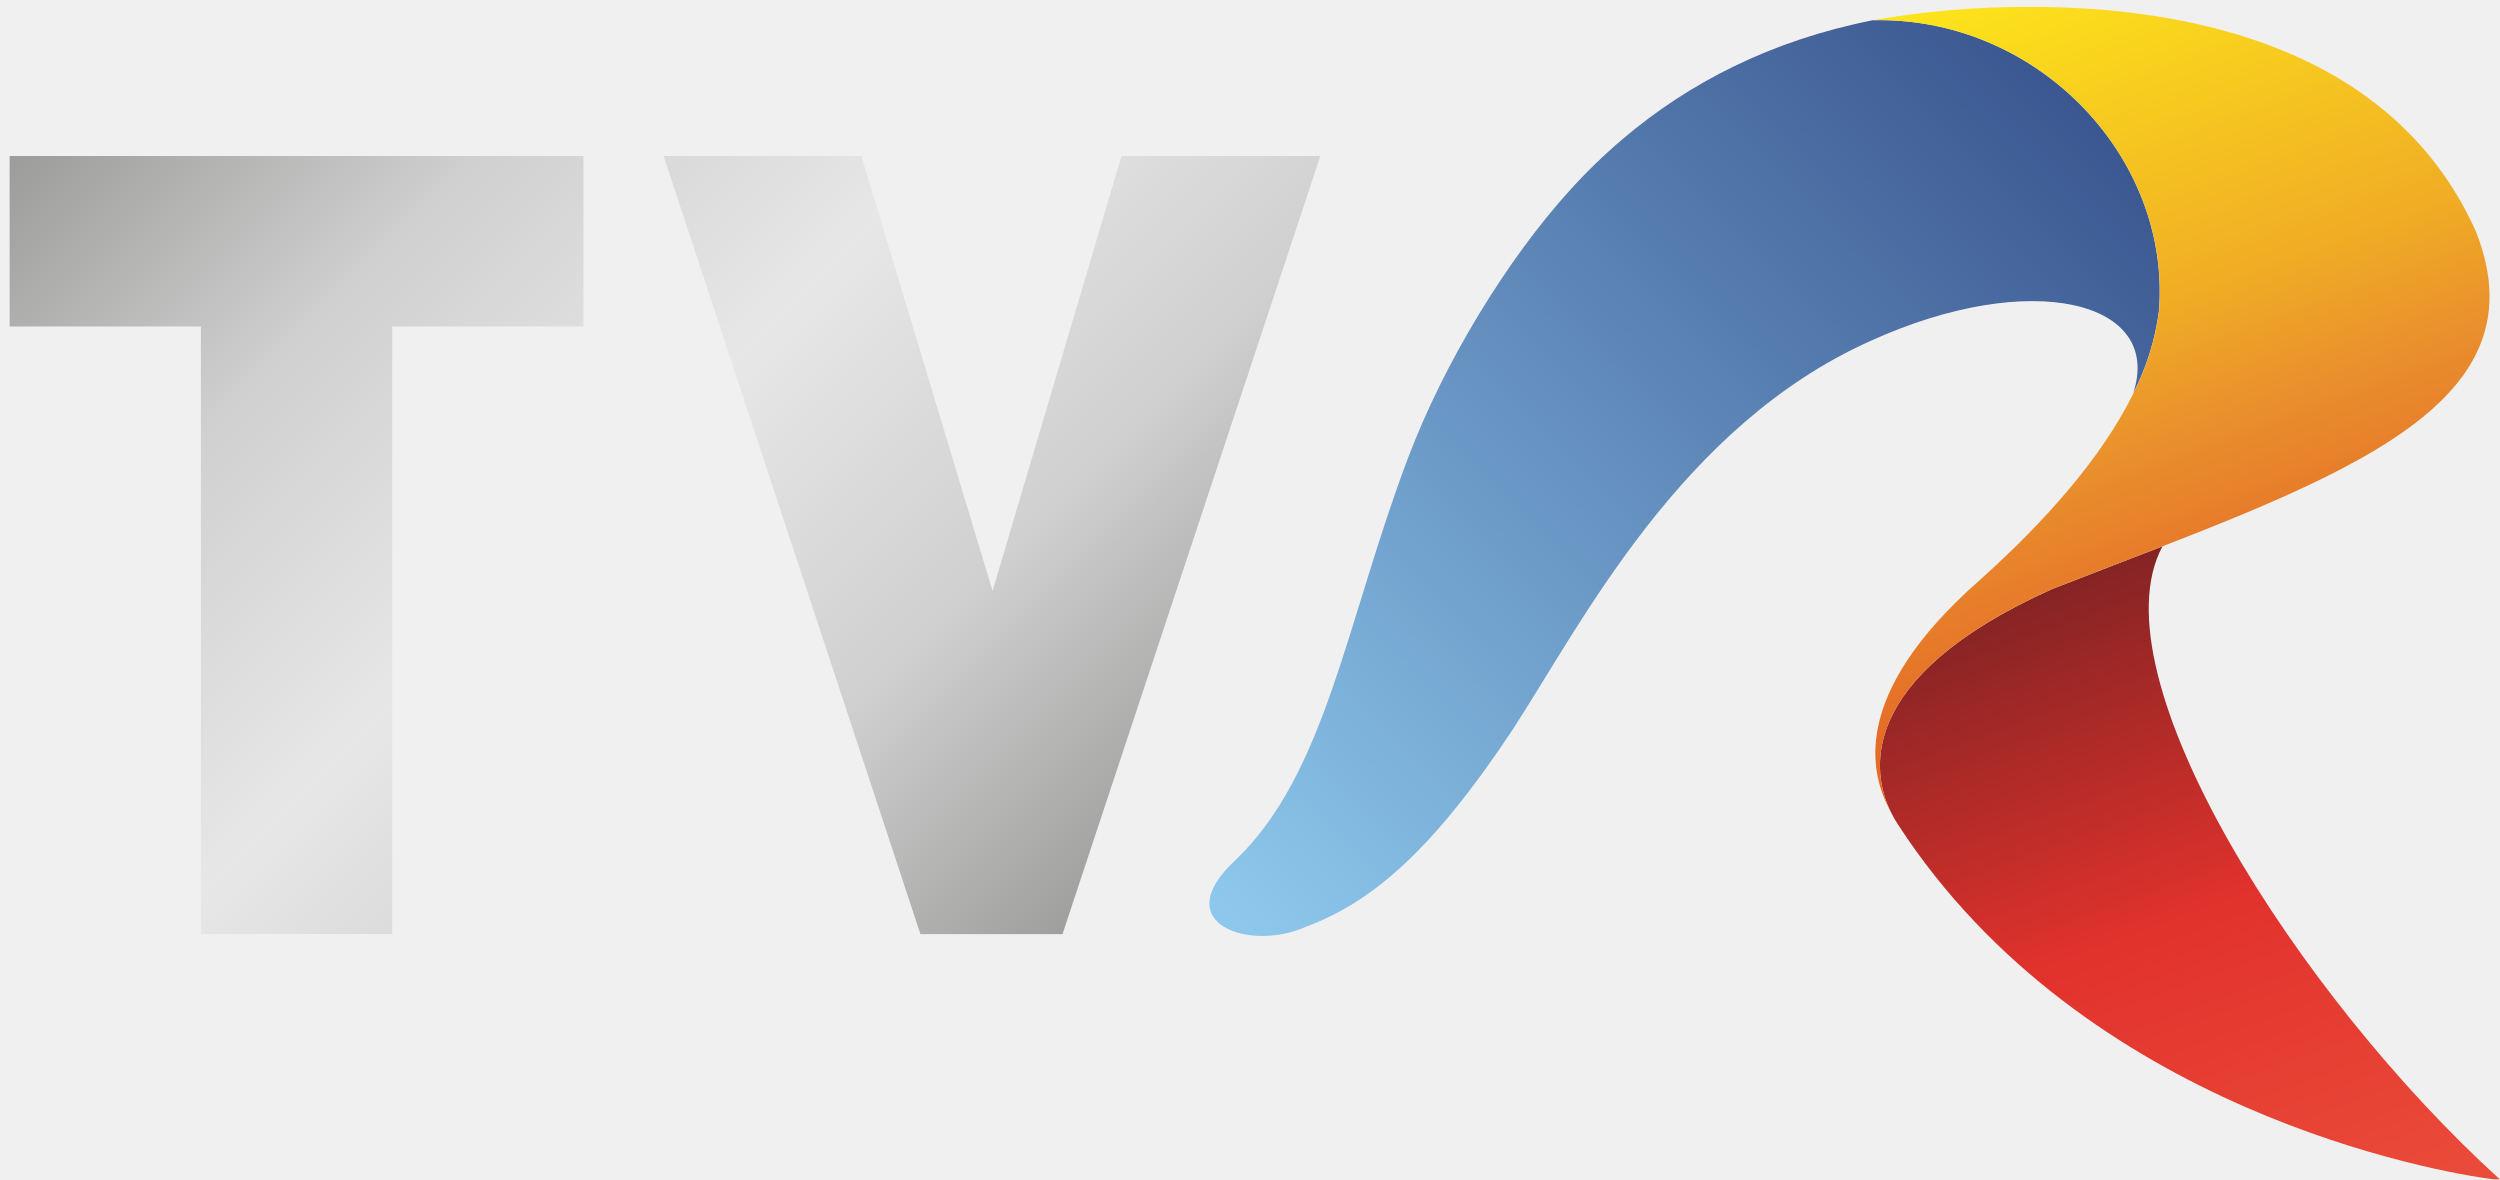
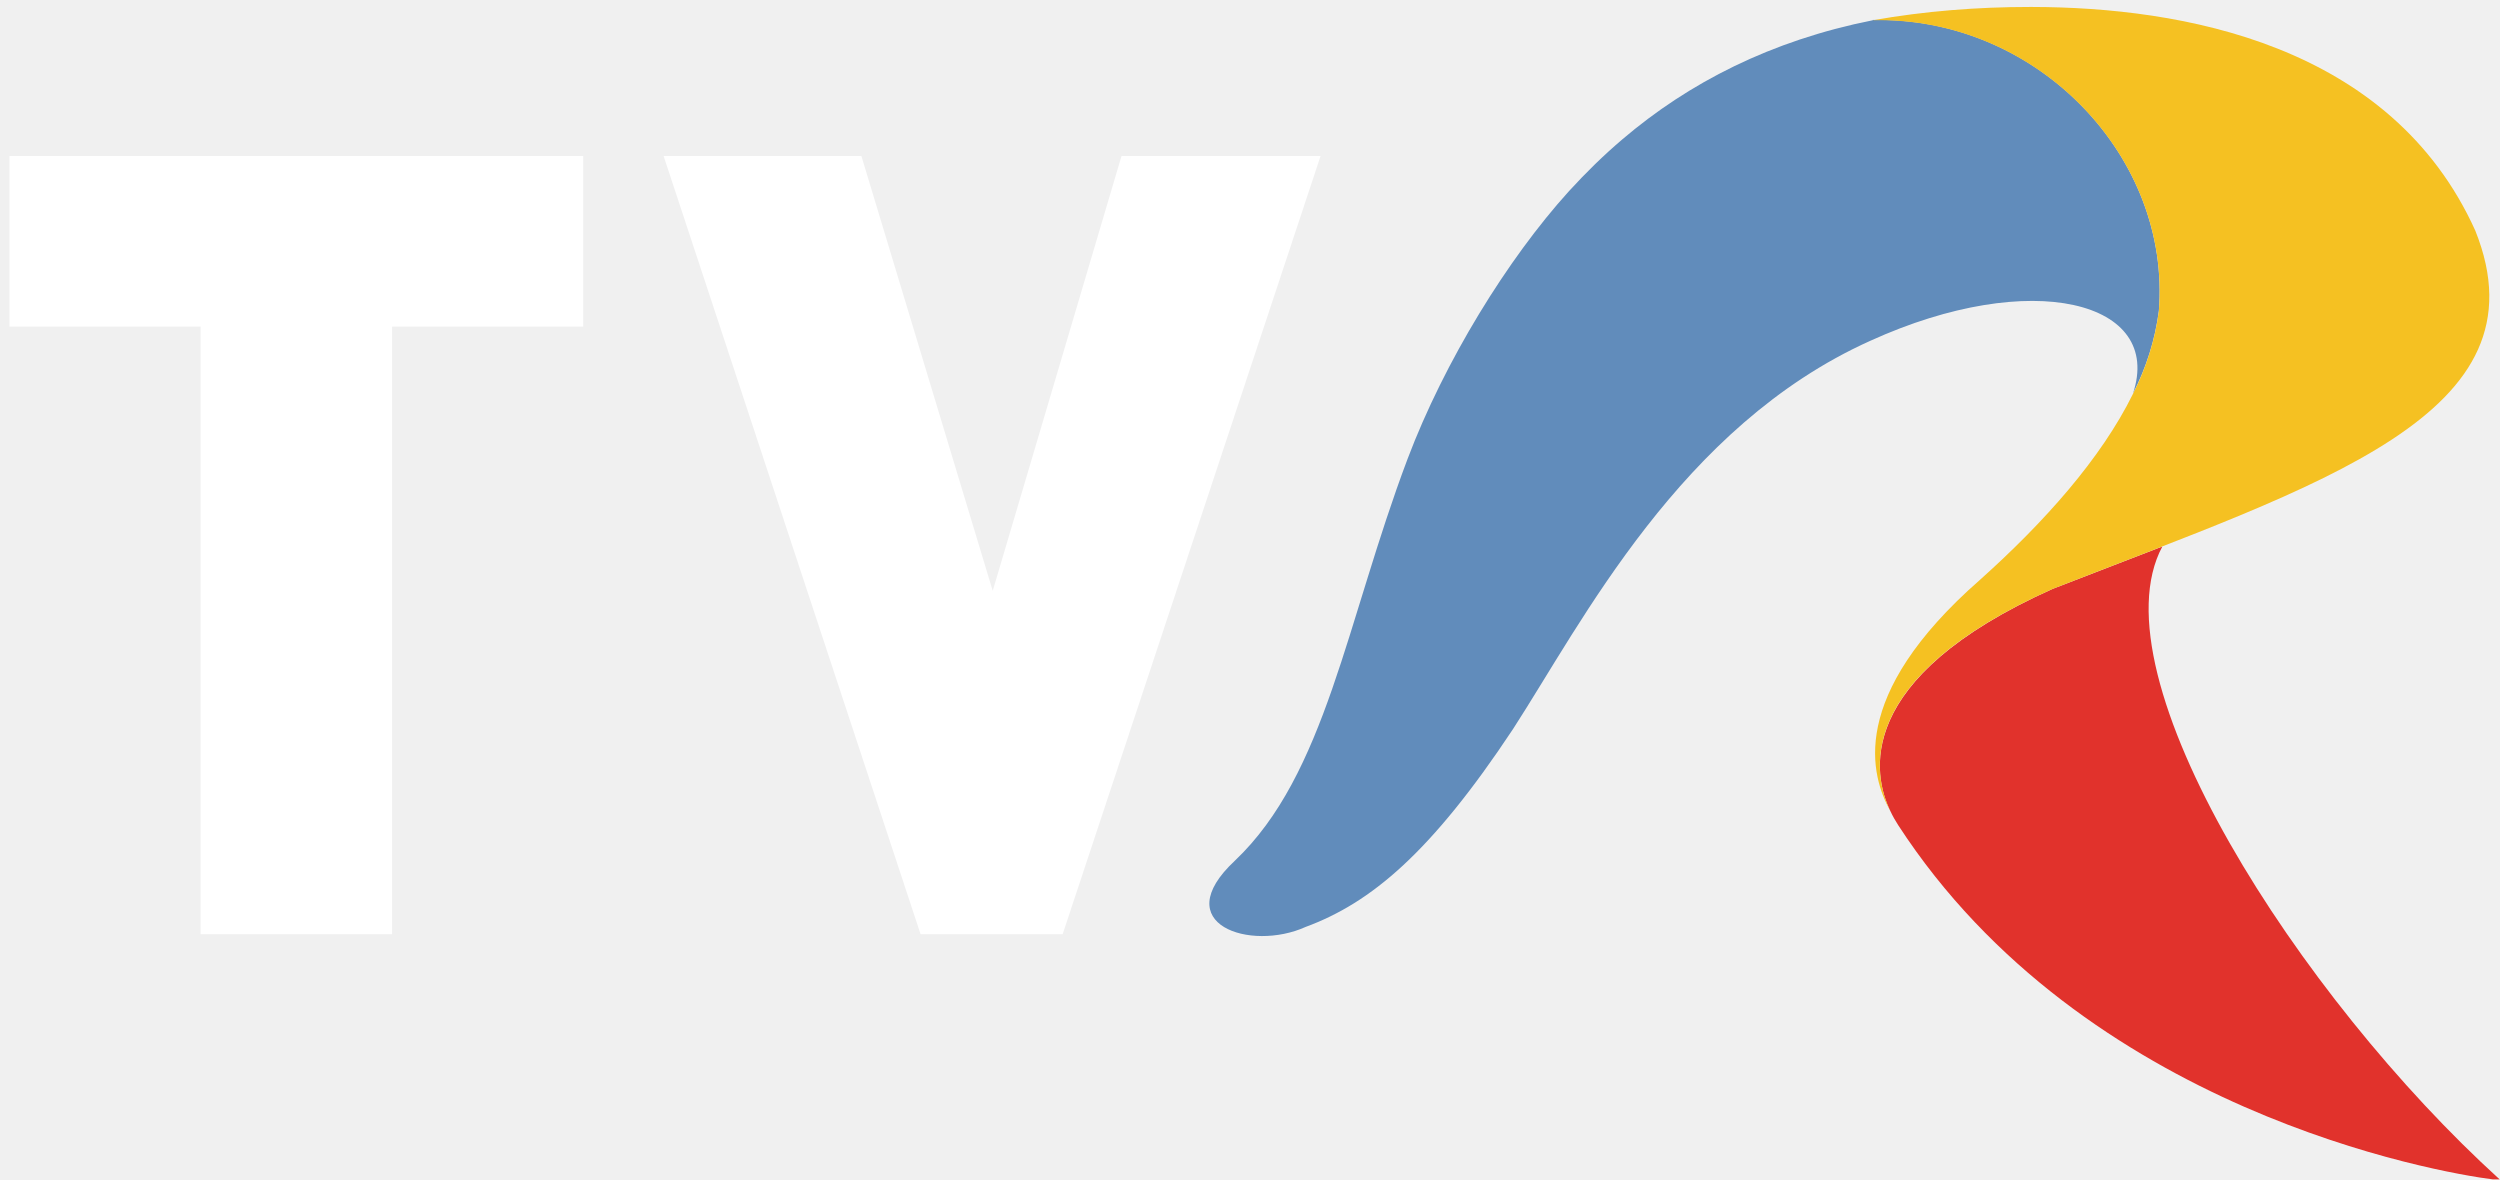
- <svg xmlns="http://www.w3.org/2000/svg" viewBox="0 0 789.96 372.79">
-   <clipPath id="a">
-     <path d="m591.79 6.39c-32.18 6.39-58.17 19.78-79.13 37.61a175.27 175.27 0 0 0 -16.85 16.39c-19.4 21.43-39.44 53.92-51 84.58-19.41 51.4-25.83 99.68-54.62 127-21.5 20.06 5 28.78 22.36 20.91 20.56-7.64 39.64-23.43 65.52-62.47 21.93-33.79 52.93-95.73 112.93-122.66 51-23.18 92.84-12.51 83 16.69a80.45 80.45 0 0 0 8.18-26.16c3.82-48.23-37.54-91.91-88.36-91.92-.68 0-1.34 0-2 0" />
-   </clipPath>
-   <linearGradient id="b" gradientUnits="userSpaceOnUse" x1="652.1" x2="390.5" y1="28.09" y2="291.13">
-     <stop offset="0" stop-color="#3b5791" />
-     <stop offset="1" stop-color="#8dc8ec" />
-   </linearGradient>
-   <clipPath id="c">
-     <path d="m648.59 186.06c-63.24 28.36-56.78 58.87-51.21 70.32a36 36 0 0 0 2.42 4.26c58.7 90.35 170.45 109.76 188 112h2.09c-63.55-57.71-128.48-159.12-106.59-200-11.16 4.34-22.79 8.77-34.67 13.41" />
-   </clipPath>
-   <linearGradient id="d" gradientTransform="matrix(-10.96 -30.11 30.11 -10.96 13927.36 19745.14)" gradientUnits="userSpaceOnUse" x1="708.34" x2="715.35" y1="-180.42" y2="-180.42">
-     <stop offset="0" stop-color="#eb4c3a" />
-     <stop offset=".5" stop-color="#e1322c" />
-     <stop offset="1" stop-color="#852424" />
-   </linearGradient>
-   <clipPath id="e">
-     <path d="m641.4 2.18a282.53 282.53 0 0 0 -49.61 4.21c51.74-1.19 94.28 43 90.44 91.89a80.45 80.45 0 0 1 -8.18 26.16c-10.12 20.48-28.13 40.59-48.32 58.72-42.09 36.91-34.45 62.1-28.34 73.23-5.57-11.44-12.07-42 51.2-70.33 84.56-33.06 156.94-55.06 133.65-113.16-26.7-59.21-93.15-70.63-140-70.72z" />
-   </clipPath>
-   <linearGradient id="f" gradientTransform="matrix(11.55344 31.74282 -31.74282 11.55344 -12398.92 -20264.69)" gradientUnits="userSpaceOnUse" x1="695.37" x2="702.38" y1="-157.73" y2="-157.73">
-     <stop offset="0" stop-color="#fde51a" />
-     <stop offset=".01" stop-color="#fde51a" />
-     <stop offset=".5" stop-color="#f0ac25" />
-     <stop offset=".67" stop-color="#e98f2d" />
-     <stop offset=".92" stop-color="#e56b27" />
-     <stop offset="1" stop-color="#e56b27" />
-   </linearGradient>
-   <clipPath id="g">
-     <path d="m3.05 49.29v53.87h60.43v192h60.45v-192h60.43v-53.87zm351.32 0-40.74 137.44-41.45-137.44h-62.5l81.16 245.88h44.89l81.49-245.88z" />
-   </clipPath>
-   <linearGradient id="h" gradientTransform="matrix(-41.25968 -41.25968 41.25968 -41.25968 37414.67 22115.79)" gradientUnits="userSpaceOnUse" x1="713.71" x2="720.72" y1="-184.92" y2="-184.92">
-     <stop offset="0" stop-color="#9d9d9c" />
-     <stop offset=".25" stop-color="#d0d0d0" />
-     <stop offset=".5" stop-color="#e7e7e7" />
-     <stop offset=".75" stop-color="#d0d0d0" />
-     <stop offset="1" stop-color="#9d9d9c" />
-   </linearGradient>
-   <g clip-path="url(#a)">
-     <path d="m221.52 153.52 305.83-305.83 305.83 305.83-305.83 305.83z" fill="url(#b)" />
-   </g>
-   <g clip-path="url(#c)">
-     <path d="m609.27 438.33-88.19-242.29 244.85-89.11 88.19 242.28z" fill="url(#d)" />
-   </g>
-   <g clip-path="url(#e)">
-     <path d="m779.57-69.14 107.66 295.79-277.63 101.05-107.66-295.79z" fill="url(#f)" />
-   </g>
-   <g clip-path="url(#g)">
-     <path d="m210.14 502.26-330.03-330.03 330.03-330.03 330.03 330.03z" fill="url(#h)" />
-   </g>
+ <svg xmlns="http://www.w3.org/2000/svg" viewBox="0 0 790 372.8">
+   <path d="m591.8 6.4c-32.2 6.4-58.2 19.8-79.1 37.6-6 5.1-11.6 10.6-16.9 16.4-19.4 21.4-39.4 53.9-51 84.6-19.4 51.4-25.8 99.7-54.6 127-21.5 20.1 5 28.8 22.4 20.9 20.6-7.6 39.6-23.4 65.5-62.5 21.9-33.8 52.9-95.7 112.9-122.7 51-23.2 92.8-12.5 83 16.7 4.2-8.2 7-17 8.2-26.2 3.8-48.2-37.5-91.9-88.4-91.9h-2z" fill="#618cbb" />
+   <path d="m648.6 186.1c-63.2 28.4-56.8 58.9-51.2 70.3.7 1.5 1.5 2.9 2.4 4.3 58.7 90.4 170.5 109.8 188 112h2.1c-63.5-57.7-128.5-159.1-106.6-200-11.2 4.3-22.8 8.8-34.7 13.4z" fill="#e1322c" />
+   <path d="m641.4 2.2c-16.6 0-33.2 1.3-49.6 4.2 51.7-1.2 94.3 43 90.4 91.9-1.2 9.1-4 18-8.2 26.2-10.1 20.5-28.1 40.6-48.3 58.7-42.1 36.9-34.5 62.1-28.3 73.2-5.6-11.4-12.1-42 51.2-70.3 84.6-33.1 156.9-55.1 133.6-113.2-26.7-59.2-93.1-70.6-140-70.7z" fill="#f5c122" />
+   <path d="m3 49.3v53.9h60.4v192h60.5v-192h60.4v-53.9zm351.4 0-40.7 137.4-41.5-137.4h-62.5l81.2 245.9h44.9l81.5-245.9h-62.8z" fill="#fff" />
</svg>
